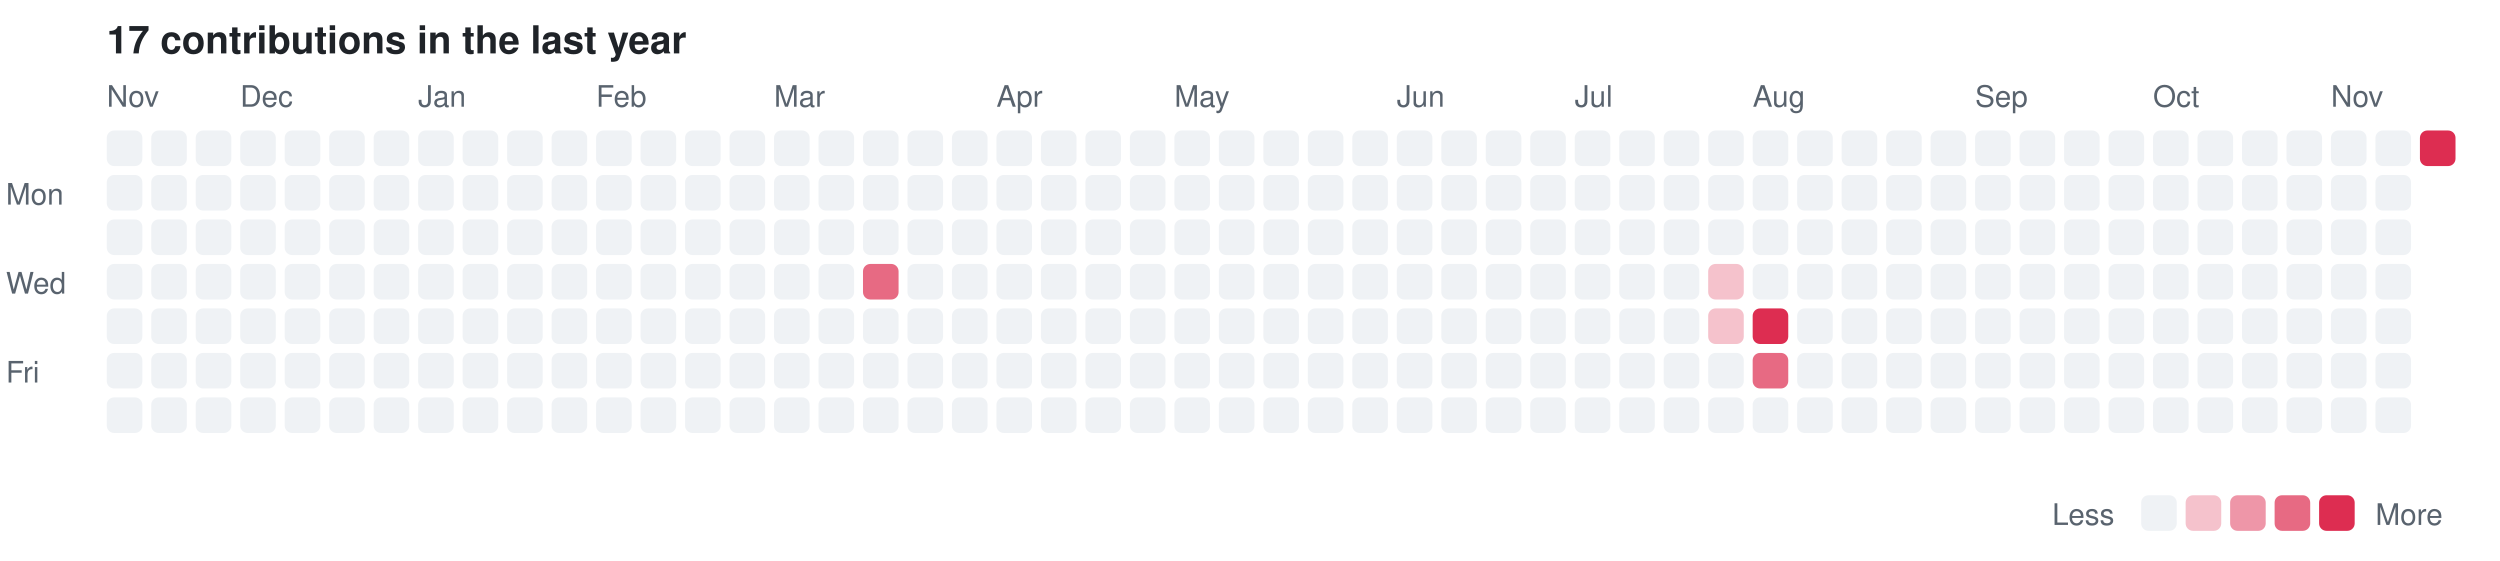
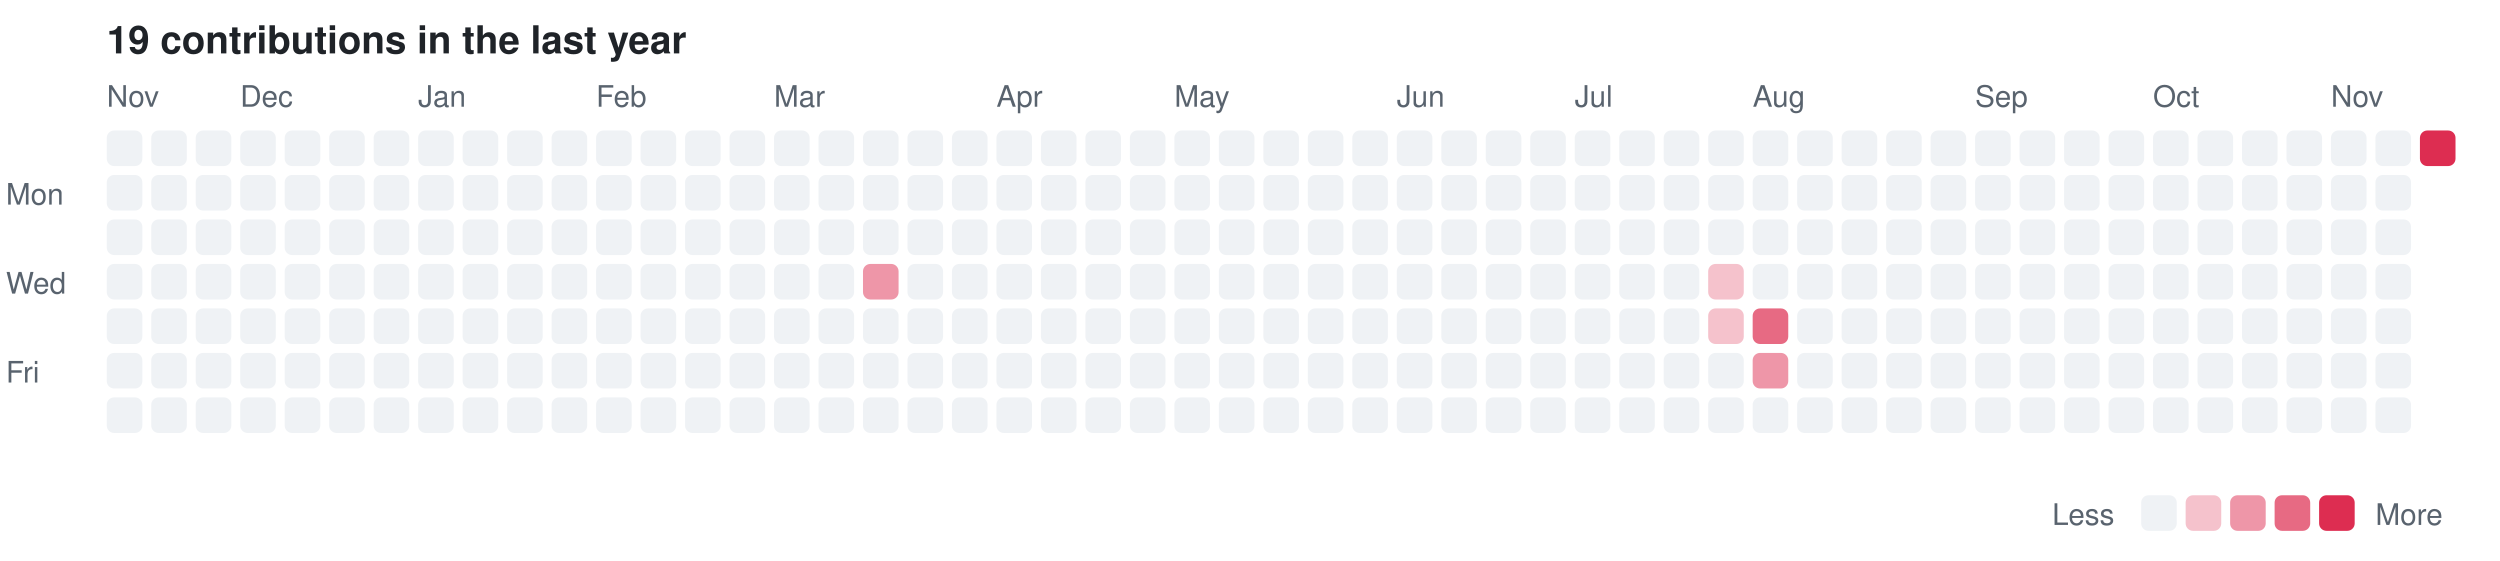
- <svg xmlns="http://www.w3.org/2000/svg" viewBox="0 0 843 189" width="843" height="189" role="img" aria-label="17 contributions in the last year" font-family="Montserrat, -apple-system, 'Segoe UI', Helvetica, Arial, sans-serif">
+ <svg xmlns="http://www.w3.org/2000/svg" viewBox="0 0 843 189" width="843" height="189" role="img" aria-label="19 contributions in the last year" font-family="Montserrat, -apple-system, 'Segoe UI', Helvetica, Arial, sans-serif">
  <style>.l0{fill:#eff2f5}.l1{fill:#f5c2cc}.l2{fill:#ee96a8}.l3{fill:#e76a83}.l4{fill:#dd2d51}.m{fill:#59636e}.s{fill:#1f2328}@media(prefers-color-scheme:dark){.l0{fill:#161b22}.l1{fill:#562737}.l2{fill:#852f45}.l3{fill:#b33853}.l4{fill:#e04060}.m{fill:#9198a1}.s{fill:#f0f6fc}}.w{animation:w 7s ease-in-out infinite}@keyframes w{0%,14%,100%{opacity:1}6%{opacity:.35}}</style>
-   <text class="s" x="36" y="18" font-size="13" font-weight="600">17 contributions in the last year</text>
+   <text class="s" x="36" y="18" font-size="13" font-weight="600">19 contributions in the last year</text>
  <text class="m" x="36" y="36" font-size="10">Nov</text>
  <g class="w" style="animation-delay:0.00s">
    <rect class="l0" x="36" y="44" width="12" height="12" rx="2.5" />
    <rect class="l0" x="36" y="59" width="12" height="12" rx="2.5" />
    <rect class="l0" x="36" y="74" width="12" height="12" rx="2.5" />
    <rect class="l0" x="36" y="89" width="12" height="12" rx="2.5" />
    <rect class="l0" x="36" y="104" width="12" height="12" rx="2.5" />
    <rect class="l0" x="36" y="119" width="12" height="12" rx="2.5" />
    <rect class="l0" x="36" y="134" width="12" height="12" rx="2.5" />
  </g>
  <g class="w" style="animation-delay:0.06s">
    <rect class="l0" x="51" y="44" width="12" height="12" rx="2.5" />
    <rect class="l0" x="51" y="59" width="12" height="12" rx="2.5" />
    <rect class="l0" x="51" y="74" width="12" height="12" rx="2.5" />
    <rect class="l0" x="51" y="89" width="12" height="12" rx="2.5" />
    <rect class="l0" x="51" y="104" width="12" height="12" rx="2.5" />
    <rect class="l0" x="51" y="119" width="12" height="12" rx="2.5" />
    <rect class="l0" x="51" y="134" width="12" height="12" rx="2.5" />
  </g>
  <g class="w" style="animation-delay:0.12s">
    <rect class="l0" x="66" y="44" width="12" height="12" rx="2.5" />
    <rect class="l0" x="66" y="59" width="12" height="12" rx="2.5" />
    <rect class="l0" x="66" y="74" width="12" height="12" rx="2.5" />
    <rect class="l0" x="66" y="89" width="12" height="12" rx="2.5" />
    <rect class="l0" x="66" y="104" width="12" height="12" rx="2.5" />
    <rect class="l0" x="66" y="119" width="12" height="12" rx="2.5" />
    <rect class="l0" x="66" y="134" width="12" height="12" rx="2.5" />
  </g>
  <text class="m" x="81" y="36" font-size="10">Dec</text>
  <g class="w" style="animation-delay:0.18s">
    <rect class="l0" x="81" y="44" width="12" height="12" rx="2.5" />
    <rect class="l0" x="81" y="59" width="12" height="12" rx="2.5" />
    <rect class="l0" x="81" y="74" width="12" height="12" rx="2.5" />
    <rect class="l0" x="81" y="89" width="12" height="12" rx="2.5" />
    <rect class="l0" x="81" y="104" width="12" height="12" rx="2.5" />
    <rect class="l0" x="81" y="119" width="12" height="12" rx="2.5" />
    <rect class="l0" x="81" y="134" width="12" height="12" rx="2.5" />
  </g>
  <g class="w" style="animation-delay:0.24s">
    <rect class="l0" x="96" y="44" width="12" height="12" rx="2.5" />
    <rect class="l0" x="96" y="59" width="12" height="12" rx="2.5" />
    <rect class="l0" x="96" y="74" width="12" height="12" rx="2.5" />
    <rect class="l0" x="96" y="89" width="12" height="12" rx="2.5" />
    <rect class="l0" x="96" y="104" width="12" height="12" rx="2.5" />
    <rect class="l0" x="96" y="119" width="12" height="12" rx="2.5" />
    <rect class="l0" x="96" y="134" width="12" height="12" rx="2.5" />
  </g>
  <g class="w" style="animation-delay:0.30s">
    <rect class="l0" x="111" y="44" width="12" height="12" rx="2.5" />
    <rect class="l0" x="111" y="59" width="12" height="12" rx="2.5" />
    <rect class="l0" x="111" y="74" width="12" height="12" rx="2.5" />
    <rect class="l0" x="111" y="89" width="12" height="12" rx="2.5" />
    <rect class="l0" x="111" y="104" width="12" height="12" rx="2.5" />
    <rect class="l0" x="111" y="119" width="12" height="12" rx="2.5" />
    <rect class="l0" x="111" y="134" width="12" height="12" rx="2.5" />
  </g>
  <g class="w" style="animation-delay:0.36s">
    <rect class="l0" x="126" y="44" width="12" height="12" rx="2.5" />
    <rect class="l0" x="126" y="59" width="12" height="12" rx="2.5" />
    <rect class="l0" x="126" y="74" width="12" height="12" rx="2.5" />
    <rect class="l0" x="126" y="89" width="12" height="12" rx="2.5" />
    <rect class="l0" x="126" y="104" width="12" height="12" rx="2.5" />
    <rect class="l0" x="126" y="119" width="12" height="12" rx="2.5" />
    <rect class="l0" x="126" y="134" width="12" height="12" rx="2.5" />
  </g>
  <text class="m" x="141" y="36" font-size="10">Jan</text>
  <g class="w" style="animation-delay:0.42s">
    <rect class="l0" x="141" y="44" width="12" height="12" rx="2.5" />
    <rect class="l0" x="141" y="59" width="12" height="12" rx="2.5" />
    <rect class="l0" x="141" y="74" width="12" height="12" rx="2.5" />
    <rect class="l0" x="141" y="89" width="12" height="12" rx="2.5" />
    <rect class="l0" x="141" y="104" width="12" height="12" rx="2.5" />
    <rect class="l0" x="141" y="119" width="12" height="12" rx="2.5" />
    <rect class="l0" x="141" y="134" width="12" height="12" rx="2.5" />
  </g>
  <g class="w" style="animation-delay:0.48s">
    <rect class="l0" x="156" y="44" width="12" height="12" rx="2.5" />
    <rect class="l0" x="156" y="59" width="12" height="12" rx="2.5" />
    <rect class="l0" x="156" y="74" width="12" height="12" rx="2.5" />
    <rect class="l0" x="156" y="89" width="12" height="12" rx="2.5" />
    <rect class="l0" x="156" y="104" width="12" height="12" rx="2.5" />
    <rect class="l0" x="156" y="119" width="12" height="12" rx="2.5" />
    <rect class="l0" x="156" y="134" width="12" height="12" rx="2.5" />
  </g>
  <g class="w" style="animation-delay:0.54s">
    <rect class="l0" x="171" y="44" width="12" height="12" rx="2.5" />
    <rect class="l0" x="171" y="59" width="12" height="12" rx="2.5" />
    <rect class="l0" x="171" y="74" width="12" height="12" rx="2.5" />
    <rect class="l0" x="171" y="89" width="12" height="12" rx="2.5" />
    <rect class="l0" x="171" y="104" width="12" height="12" rx="2.5" />
    <rect class="l0" x="171" y="119" width="12" height="12" rx="2.5" />
    <rect class="l0" x="171" y="134" width="12" height="12" rx="2.5" />
  </g>
  <g class="w" style="animation-delay:0.60s">
    <rect class="l0" x="186" y="44" width="12" height="12" rx="2.5" />
    <rect class="l0" x="186" y="59" width="12" height="12" rx="2.5" />
    <rect class="l0" x="186" y="74" width="12" height="12" rx="2.5" />
    <rect class="l0" x="186" y="89" width="12" height="12" rx="2.5" />
    <rect class="l0" x="186" y="104" width="12" height="12" rx="2.5" />
    <rect class="l0" x="186" y="119" width="12" height="12" rx="2.5" />
    <rect class="l0" x="186" y="134" width="12" height="12" rx="2.5" />
  </g>
  <text class="m" x="201" y="36" font-size="10">Feb</text>
  <g class="w" style="animation-delay:0.66s">
    <rect class="l0" x="201" y="44" width="12" height="12" rx="2.5" />
    <rect class="l0" x="201" y="59" width="12" height="12" rx="2.5" />
    <rect class="l0" x="201" y="74" width="12" height="12" rx="2.5" />
    <rect class="l0" x="201" y="89" width="12" height="12" rx="2.5" />
    <rect class="l0" x="201" y="104" width="12" height="12" rx="2.5" />
    <rect class="l0" x="201" y="119" width="12" height="12" rx="2.5" />
    <rect class="l0" x="201" y="134" width="12" height="12" rx="2.5" />
  </g>
  <g class="w" style="animation-delay:0.72s">
    <rect class="l0" x="216" y="44" width="12" height="12" rx="2.5" />
    <rect class="l0" x="216" y="59" width="12" height="12" rx="2.5" />
    <rect class="l0" x="216" y="74" width="12" height="12" rx="2.5" />
    <rect class="l0" x="216" y="89" width="12" height="12" rx="2.5" />
    <rect class="l0" x="216" y="104" width="12" height="12" rx="2.5" />
    <rect class="l0" x="216" y="119" width="12" height="12" rx="2.5" />
    <rect class="l0" x="216" y="134" width="12" height="12" rx="2.5" />
  </g>
  <g class="w" style="animation-delay:0.78s">
    <rect class="l0" x="231" y="44" width="12" height="12" rx="2.5" />
    <rect class="l0" x="231" y="59" width="12" height="12" rx="2.5" />
    <rect class="l0" x="231" y="74" width="12" height="12" rx="2.5" />
    <rect class="l0" x="231" y="89" width="12" height="12" rx="2.5" />
    <rect class="l0" x="231" y="104" width="12" height="12" rx="2.5" />
    <rect class="l0" x="231" y="119" width="12" height="12" rx="2.5" />
    <rect class="l0" x="231" y="134" width="12" height="12" rx="2.5" />
  </g>
  <g class="w" style="animation-delay:0.84s">
    <rect class="l0" x="246" y="44" width="12" height="12" rx="2.5" />
    <rect class="l0" x="246" y="59" width="12" height="12" rx="2.5" />
    <rect class="l0" x="246" y="74" width="12" height="12" rx="2.5" />
    <rect class="l0" x="246" y="89" width="12" height="12" rx="2.5" />
    <rect class="l0" x="246" y="104" width="12" height="12" rx="2.5" />
    <rect class="l0" x="246" y="119" width="12" height="12" rx="2.5" />
    <rect class="l0" x="246" y="134" width="12" height="12" rx="2.5" />
  </g>
  <text class="m" x="261" y="36" font-size="10">Mar</text>
  <g class="w" style="animation-delay:0.90s">
    <rect class="l0" x="261" y="44" width="12" height="12" rx="2.5" />
    <rect class="l0" x="261" y="59" width="12" height="12" rx="2.5" />
    <rect class="l0" x="261" y="74" width="12" height="12" rx="2.5" />
    <rect class="l0" x="261" y="89" width="12" height="12" rx="2.5" />
    <rect class="l0" x="261" y="104" width="12" height="12" rx="2.5" />
    <rect class="l0" x="261" y="119" width="12" height="12" rx="2.5" />
    <rect class="l0" x="261" y="134" width="12" height="12" rx="2.5" />
  </g>
  <g class="w" style="animation-delay:0.96s">
    <rect class="l0" x="276" y="44" width="12" height="12" rx="2.5" />
    <rect class="l0" x="276" y="59" width="12" height="12" rx="2.5" />
    <rect class="l0" x="276" y="74" width="12" height="12" rx="2.5" />
    <rect class="l0" x="276" y="89" width="12" height="12" rx="2.5" />
    <rect class="l0" x="276" y="104" width="12" height="12" rx="2.5" />
    <rect class="l0" x="276" y="119" width="12" height="12" rx="2.5" />
    <rect class="l0" x="276" y="134" width="12" height="12" rx="2.5" />
  </g>
  <g class="w" style="animation-delay:1.02s">
    <rect class="l0" x="291" y="44" width="12" height="12" rx="2.5" />
    <rect class="l0" x="291" y="59" width="12" height="12" rx="2.5" />
    <rect class="l0" x="291" y="74" width="12" height="12" rx="2.5" />
-     <rect class="l3" x="291" y="89" width="12" height="12" rx="2.5" />
+     <rect class="l2" x="291" y="89" width="12" height="12" rx="2.5" />
    <rect class="l0" x="291" y="104" width="12" height="12" rx="2.5" />
    <rect class="l0" x="291" y="119" width="12" height="12" rx="2.5" />
    <rect class="l0" x="291" y="134" width="12" height="12" rx="2.5" />
  </g>
  <g class="w" style="animation-delay:1.08s">
    <rect class="l0" x="306" y="44" width="12" height="12" rx="2.5" />
    <rect class="l0" x="306" y="59" width="12" height="12" rx="2.5" />
    <rect class="l0" x="306" y="74" width="12" height="12" rx="2.5" />
    <rect class="l0" x="306" y="89" width="12" height="12" rx="2.5" />
    <rect class="l0" x="306" y="104" width="12" height="12" rx="2.5" />
    <rect class="l0" x="306" y="119" width="12" height="12" rx="2.5" />
    <rect class="l0" x="306" y="134" width="12" height="12" rx="2.5" />
  </g>
  <g class="w" style="animation-delay:1.14s">
    <rect class="l0" x="321" y="44" width="12" height="12" rx="2.5" />
    <rect class="l0" x="321" y="59" width="12" height="12" rx="2.5" />
    <rect class="l0" x="321" y="74" width="12" height="12" rx="2.5" />
    <rect class="l0" x="321" y="89" width="12" height="12" rx="2.5" />
    <rect class="l0" x="321" y="104" width="12" height="12" rx="2.5" />
    <rect class="l0" x="321" y="119" width="12" height="12" rx="2.5" />
    <rect class="l0" x="321" y="134" width="12" height="12" rx="2.5" />
  </g>
  <text class="m" x="336" y="36" font-size="10">Apr</text>
  <g class="w" style="animation-delay:1.20s">
    <rect class="l0" x="336" y="44" width="12" height="12" rx="2.5" />
    <rect class="l0" x="336" y="59" width="12" height="12" rx="2.5" />
    <rect class="l0" x="336" y="74" width="12" height="12" rx="2.5" />
    <rect class="l0" x="336" y="89" width="12" height="12" rx="2.5" />
    <rect class="l0" x="336" y="104" width="12" height="12" rx="2.5" />
    <rect class="l0" x="336" y="119" width="12" height="12" rx="2.5" />
    <rect class="l0" x="336" y="134" width="12" height="12" rx="2.5" />
  </g>
  <g class="w" style="animation-delay:1.26s">
    <rect class="l0" x="351" y="44" width="12" height="12" rx="2.5" />
    <rect class="l0" x="351" y="59" width="12" height="12" rx="2.5" />
    <rect class="l0" x="351" y="74" width="12" height="12" rx="2.5" />
    <rect class="l0" x="351" y="89" width="12" height="12" rx="2.5" />
    <rect class="l0" x="351" y="104" width="12" height="12" rx="2.5" />
    <rect class="l0" x="351" y="119" width="12" height="12" rx="2.5" />
    <rect class="l0" x="351" y="134" width="12" height="12" rx="2.5" />
  </g>
  <g class="w" style="animation-delay:1.32s">
    <rect class="l0" x="366" y="44" width="12" height="12" rx="2.5" />
    <rect class="l0" x="366" y="59" width="12" height="12" rx="2.5" />
    <rect class="l0" x="366" y="74" width="12" height="12" rx="2.5" />
    <rect class="l0" x="366" y="89" width="12" height="12" rx="2.5" />
    <rect class="l0" x="366" y="104" width="12" height="12" rx="2.5" />
    <rect class="l0" x="366" y="119" width="12" height="12" rx="2.5" />
    <rect class="l0" x="366" y="134" width="12" height="12" rx="2.5" />
  </g>
  <g class="w" style="animation-delay:1.38s">
    <rect class="l0" x="381" y="44" width="12" height="12" rx="2.5" />
    <rect class="l0" x="381" y="59" width="12" height="12" rx="2.5" />
    <rect class="l0" x="381" y="74" width="12" height="12" rx="2.5" />
    <rect class="l0" x="381" y="89" width="12" height="12" rx="2.5" />
    <rect class="l0" x="381" y="104" width="12" height="12" rx="2.5" />
    <rect class="l0" x="381" y="119" width="12" height="12" rx="2.5" />
    <rect class="l0" x="381" y="134" width="12" height="12" rx="2.5" />
  </g>
  <text class="m" x="396" y="36" font-size="10">May</text>
  <g class="w" style="animation-delay:1.44s">
    <rect class="l0" x="396" y="44" width="12" height="12" rx="2.5" />
    <rect class="l0" x="396" y="59" width="12" height="12" rx="2.5" />
    <rect class="l0" x="396" y="74" width="12" height="12" rx="2.5" />
    <rect class="l0" x="396" y="89" width="12" height="12" rx="2.5" />
    <rect class="l0" x="396" y="104" width="12" height="12" rx="2.5" />
    <rect class="l0" x="396" y="119" width="12" height="12" rx="2.5" />
    <rect class="l0" x="396" y="134" width="12" height="12" rx="2.5" />
  </g>
  <g class="w" style="animation-delay:1.50s">
    <rect class="l0" x="411" y="44" width="12" height="12" rx="2.5" />
    <rect class="l0" x="411" y="59" width="12" height="12" rx="2.5" />
    <rect class="l0" x="411" y="74" width="12" height="12" rx="2.5" />
    <rect class="l0" x="411" y="89" width="12" height="12" rx="2.5" />
    <rect class="l0" x="411" y="104" width="12" height="12" rx="2.5" />
    <rect class="l0" x="411" y="119" width="12" height="12" rx="2.5" />
    <rect class="l0" x="411" y="134" width="12" height="12" rx="2.5" />
  </g>
  <g class="w" style="animation-delay:1.56s">
    <rect class="l0" x="426" y="44" width="12" height="12" rx="2.5" />
    <rect class="l0" x="426" y="59" width="12" height="12" rx="2.5" />
    <rect class="l0" x="426" y="74" width="12" height="12" rx="2.5" />
    <rect class="l0" x="426" y="89" width="12" height="12" rx="2.5" />
    <rect class="l0" x="426" y="104" width="12" height="12" rx="2.5" />
    <rect class="l0" x="426" y="119" width="12" height="12" rx="2.5" />
    <rect class="l0" x="426" y="134" width="12" height="12" rx="2.5" />
  </g>
  <g class="w" style="animation-delay:1.62s">
    <rect class="l0" x="441" y="44" width="12" height="12" rx="2.5" />
    <rect class="l0" x="441" y="59" width="12" height="12" rx="2.5" />
    <rect class="l0" x="441" y="74" width="12" height="12" rx="2.5" />
    <rect class="l0" x="441" y="89" width="12" height="12" rx="2.5" />
    <rect class="l0" x="441" y="104" width="12" height="12" rx="2.5" />
    <rect class="l0" x="441" y="119" width="12" height="12" rx="2.5" />
    <rect class="l0" x="441" y="134" width="12" height="12" rx="2.5" />
  </g>
  <g class="w" style="animation-delay:1.68s">
    <rect class="l0" x="456" y="44" width="12" height="12" rx="2.5" />
    <rect class="l0" x="456" y="59" width="12" height="12" rx="2.5" />
    <rect class="l0" x="456" y="74" width="12" height="12" rx="2.5" />
    <rect class="l0" x="456" y="89" width="12" height="12" rx="2.5" />
    <rect class="l0" x="456" y="104" width="12" height="12" rx="2.5" />
    <rect class="l0" x="456" y="119" width="12" height="12" rx="2.5" />
    <rect class="l0" x="456" y="134" width="12" height="12" rx="2.5" />
  </g>
  <text class="m" x="471" y="36" font-size="10">Jun</text>
  <g class="w" style="animation-delay:1.74s">
    <rect class="l0" x="471" y="44" width="12" height="12" rx="2.5" />
    <rect class="l0" x="471" y="59" width="12" height="12" rx="2.5" />
    <rect class="l0" x="471" y="74" width="12" height="12" rx="2.5" />
    <rect class="l0" x="471" y="89" width="12" height="12" rx="2.5" />
    <rect class="l0" x="471" y="104" width="12" height="12" rx="2.5" />
    <rect class="l0" x="471" y="119" width="12" height="12" rx="2.5" />
    <rect class="l0" x="471" y="134" width="12" height="12" rx="2.5" />
  </g>
  <g class="w" style="animation-delay:1.80s">
    <rect class="l0" x="486" y="44" width="12" height="12" rx="2.5" />
    <rect class="l0" x="486" y="59" width="12" height="12" rx="2.5" />
    <rect class="l0" x="486" y="74" width="12" height="12" rx="2.5" />
    <rect class="l0" x="486" y="89" width="12" height="12" rx="2.5" />
    <rect class="l0" x="486" y="104" width="12" height="12" rx="2.5" />
    <rect class="l0" x="486" y="119" width="12" height="12" rx="2.5" />
    <rect class="l0" x="486" y="134" width="12" height="12" rx="2.5" />
  </g>
  <g class="w" style="animation-delay:1.86s">
    <rect class="l0" x="501" y="44" width="12" height="12" rx="2.5" />
    <rect class="l0" x="501" y="59" width="12" height="12" rx="2.5" />
    <rect class="l0" x="501" y="74" width="12" height="12" rx="2.5" />
    <rect class="l0" x="501" y="89" width="12" height="12" rx="2.5" />
    <rect class="l0" x="501" y="104" width="12" height="12" rx="2.5" />
    <rect class="l0" x="501" y="119" width="12" height="12" rx="2.5" />
    <rect class="l0" x="501" y="134" width="12" height="12" rx="2.5" />
  </g>
  <g class="w" style="animation-delay:1.92s">
    <rect class="l0" x="516" y="44" width="12" height="12" rx="2.5" />
    <rect class="l0" x="516" y="59" width="12" height="12" rx="2.5" />
    <rect class="l0" x="516" y="74" width="12" height="12" rx="2.5" />
    <rect class="l0" x="516" y="89" width="12" height="12" rx="2.5" />
    <rect class="l0" x="516" y="104" width="12" height="12" rx="2.5" />
    <rect class="l0" x="516" y="119" width="12" height="12" rx="2.5" />
    <rect class="l0" x="516" y="134" width="12" height="12" rx="2.5" />
  </g>
  <text class="m" x="531" y="36" font-size="10">Jul</text>
  <g class="w" style="animation-delay:1.98s">
    <rect class="l0" x="531" y="44" width="12" height="12" rx="2.5" />
    <rect class="l0" x="531" y="59" width="12" height="12" rx="2.5" />
    <rect class="l0" x="531" y="74" width="12" height="12" rx="2.5" />
    <rect class="l0" x="531" y="89" width="12" height="12" rx="2.5" />
    <rect class="l0" x="531" y="104" width="12" height="12" rx="2.5" />
    <rect class="l0" x="531" y="119" width="12" height="12" rx="2.5" />
    <rect class="l0" x="531" y="134" width="12" height="12" rx="2.5" />
  </g>
  <g class="w" style="animation-delay:2.04s">
    <rect class="l0" x="546" y="44" width="12" height="12" rx="2.5" />
    <rect class="l0" x="546" y="59" width="12" height="12" rx="2.5" />
    <rect class="l0" x="546" y="74" width="12" height="12" rx="2.5" />
    <rect class="l0" x="546" y="89" width="12" height="12" rx="2.5" />
    <rect class="l0" x="546" y="104" width="12" height="12" rx="2.5" />
    <rect class="l0" x="546" y="119" width="12" height="12" rx="2.5" />
    <rect class="l0" x="546" y="134" width="12" height="12" rx="2.5" />
  </g>
  <g class="w" style="animation-delay:2.10s">
    <rect class="l0" x="561" y="44" width="12" height="12" rx="2.5" />
    <rect class="l0" x="561" y="59" width="12" height="12" rx="2.5" />
    <rect class="l0" x="561" y="74" width="12" height="12" rx="2.5" />
    <rect class="l0" x="561" y="89" width="12" height="12" rx="2.5" />
    <rect class="l0" x="561" y="104" width="12" height="12" rx="2.5" />
    <rect class="l0" x="561" y="119" width="12" height="12" rx="2.5" />
    <rect class="l0" x="561" y="134" width="12" height="12" rx="2.5" />
  </g>
  <g class="w" style="animation-delay:2.16s">
    <rect class="l0" x="576" y="44" width="12" height="12" rx="2.5" />
    <rect class="l0" x="576" y="59" width="12" height="12" rx="2.5" />
    <rect class="l0" x="576" y="74" width="12" height="12" rx="2.5" />
    <rect class="l1" x="576" y="89" width="12" height="12" rx="2.5" />
    <rect class="l1" x="576" y="104" width="12" height="12" rx="2.5" />
    <rect class="l0" x="576" y="119" width="12" height="12" rx="2.5" />
    <rect class="l0" x="576" y="134" width="12" height="12" rx="2.5" />
  </g>
  <text class="m" x="591" y="36" font-size="10">Aug</text>
  <g class="w" style="animation-delay:2.22s">
    <rect class="l0" x="591" y="44" width="12" height="12" rx="2.5" />
    <rect class="l0" x="591" y="59" width="12" height="12" rx="2.5" />
    <rect class="l0" x="591" y="74" width="12" height="12" rx="2.5" />
    <rect class="l0" x="591" y="89" width="12" height="12" rx="2.5" />
-     <rect class="l4" x="591" y="104" width="12" height="12" rx="2.5" />
-     <rect class="l3" x="591" y="119" width="12" height="12" rx="2.5" />
+     <rect class="l3" x="591" y="104" width="12" height="12" rx="2.5" />
+     <rect class="l2" x="591" y="119" width="12" height="12" rx="2.5" />
    <rect class="l0" x="591" y="134" width="12" height="12" rx="2.5" />
  </g>
  <g class="w" style="animation-delay:2.28s">
    <rect class="l0" x="606" y="44" width="12" height="12" rx="2.5" />
    <rect class="l0" x="606" y="59" width="12" height="12" rx="2.5" />
    <rect class="l0" x="606" y="74" width="12" height="12" rx="2.5" />
    <rect class="l0" x="606" y="89" width="12" height="12" rx="2.5" />
    <rect class="l0" x="606" y="104" width="12" height="12" rx="2.5" />
    <rect class="l0" x="606" y="119" width="12" height="12" rx="2.5" />
    <rect class="l0" x="606" y="134" width="12" height="12" rx="2.5" />
  </g>
  <g class="w" style="animation-delay:2.34s">
    <rect class="l0" x="621" y="44" width="12" height="12" rx="2.5" />
    <rect class="l0" x="621" y="59" width="12" height="12" rx="2.5" />
    <rect class="l0" x="621" y="74" width="12" height="12" rx="2.5" />
    <rect class="l0" x="621" y="89" width="12" height="12" rx="2.5" />
    <rect class="l0" x="621" y="104" width="12" height="12" rx="2.5" />
    <rect class="l0" x="621" y="119" width="12" height="12" rx="2.5" />
    <rect class="l0" x="621" y="134" width="12" height="12" rx="2.5" />
  </g>
  <g class="w" style="animation-delay:2.40s">
    <rect class="l0" x="636" y="44" width="12" height="12" rx="2.5" />
    <rect class="l0" x="636" y="59" width="12" height="12" rx="2.5" />
    <rect class="l0" x="636" y="74" width="12" height="12" rx="2.5" />
    <rect class="l0" x="636" y="89" width="12" height="12" rx="2.5" />
    <rect class="l0" x="636" y="104" width="12" height="12" rx="2.5" />
    <rect class="l0" x="636" y="119" width="12" height="12" rx="2.5" />
    <rect class="l0" x="636" y="134" width="12" height="12" rx="2.5" />
  </g>
  <g class="w" style="animation-delay:2.46s">
    <rect class="l0" x="651" y="44" width="12" height="12" rx="2.5" />
    <rect class="l0" x="651" y="59" width="12" height="12" rx="2.5" />
    <rect class="l0" x="651" y="74" width="12" height="12" rx="2.5" />
    <rect class="l0" x="651" y="89" width="12" height="12" rx="2.5" />
    <rect class="l0" x="651" y="104" width="12" height="12" rx="2.5" />
    <rect class="l0" x="651" y="119" width="12" height="12" rx="2.5" />
    <rect class="l0" x="651" y="134" width="12" height="12" rx="2.5" />
  </g>
  <text class="m" x="666" y="36" font-size="10">Sep</text>
  <g class="w" style="animation-delay:2.52s">
    <rect class="l0" x="666" y="44" width="12" height="12" rx="2.5" />
    <rect class="l0" x="666" y="59" width="12" height="12" rx="2.5" />
    <rect class="l0" x="666" y="74" width="12" height="12" rx="2.5" />
    <rect class="l0" x="666" y="89" width="12" height="12" rx="2.5" />
    <rect class="l0" x="666" y="104" width="12" height="12" rx="2.5" />
    <rect class="l0" x="666" y="119" width="12" height="12" rx="2.5" />
    <rect class="l0" x="666" y="134" width="12" height="12" rx="2.5" />
  </g>
  <g class="w" style="animation-delay:2.58s">
    <rect class="l0" x="681" y="44" width="12" height="12" rx="2.5" />
    <rect class="l0" x="681" y="59" width="12" height="12" rx="2.5" />
    <rect class="l0" x="681" y="74" width="12" height="12" rx="2.5" />
    <rect class="l0" x="681" y="89" width="12" height="12" rx="2.5" />
    <rect class="l0" x="681" y="104" width="12" height="12" rx="2.5" />
    <rect class="l0" x="681" y="119" width="12" height="12" rx="2.5" />
    <rect class="l0" x="681" y="134" width="12" height="12" rx="2.5" />
  </g>
  <g class="w" style="animation-delay:2.64s">
    <rect class="l0" x="696" y="44" width="12" height="12" rx="2.5" />
    <rect class="l0" x="696" y="59" width="12" height="12" rx="2.5" />
    <rect class="l0" x="696" y="74" width="12" height="12" rx="2.5" />
    <rect class="l0" x="696" y="89" width="12" height="12" rx="2.5" />
    <rect class="l0" x="696" y="104" width="12" height="12" rx="2.5" />
    <rect class="l0" x="696" y="119" width="12" height="12" rx="2.5" />
    <rect class="l0" x="696" y="134" width="12" height="12" rx="2.5" />
  </g>
  <g class="w" style="animation-delay:2.70s">
    <rect class="l0" x="711" y="44" width="12" height="12" rx="2.5" />
    <rect class="l0" x="711" y="59" width="12" height="12" rx="2.5" />
    <rect class="l0" x="711" y="74" width="12" height="12" rx="2.5" />
    <rect class="l0" x="711" y="89" width="12" height="12" rx="2.5" />
    <rect class="l0" x="711" y="104" width="12" height="12" rx="2.5" />
    <rect class="l0" x="711" y="119" width="12" height="12" rx="2.5" />
    <rect class="l0" x="711" y="134" width="12" height="12" rx="2.5" />
  </g>
  <text class="m" x="726" y="36" font-size="10">Oct</text>
  <g class="w" style="animation-delay:2.76s">
    <rect class="l0" x="726" y="44" width="12" height="12" rx="2.5" />
    <rect class="l0" x="726" y="59" width="12" height="12" rx="2.5" />
    <rect class="l0" x="726" y="74" width="12" height="12" rx="2.5" />
    <rect class="l0" x="726" y="89" width="12" height="12" rx="2.5" />
    <rect class="l0" x="726" y="104" width="12" height="12" rx="2.5" />
    <rect class="l0" x="726" y="119" width="12" height="12" rx="2.5" />
    <rect class="l0" x="726" y="134" width="12" height="12" rx="2.5" />
  </g>
  <g class="w" style="animation-delay:2.82s">
    <rect class="l0" x="741" y="44" width="12" height="12" rx="2.5" />
    <rect class="l0" x="741" y="59" width="12" height="12" rx="2.5" />
    <rect class="l0" x="741" y="74" width="12" height="12" rx="2.5" />
    <rect class="l0" x="741" y="89" width="12" height="12" rx="2.5" />
    <rect class="l0" x="741" y="104" width="12" height="12" rx="2.5" />
    <rect class="l0" x="741" y="119" width="12" height="12" rx="2.5" />
    <rect class="l0" x="741" y="134" width="12" height="12" rx="2.5" />
  </g>
  <g class="w" style="animation-delay:2.88s">
    <rect class="l0" x="756" y="44" width="12" height="12" rx="2.5" />
    <rect class="l0" x="756" y="59" width="12" height="12" rx="2.5" />
    <rect class="l0" x="756" y="74" width="12" height="12" rx="2.5" />
    <rect class="l0" x="756" y="89" width="12" height="12" rx="2.5" />
    <rect class="l0" x="756" y="104" width="12" height="12" rx="2.5" />
    <rect class="l0" x="756" y="119" width="12" height="12" rx="2.5" />
    <rect class="l0" x="756" y="134" width="12" height="12" rx="2.5" />
  </g>
  <g class="w" style="animation-delay:2.94s">
    <rect class="l0" x="771" y="44" width="12" height="12" rx="2.5" />
    <rect class="l0" x="771" y="59" width="12" height="12" rx="2.5" />
    <rect class="l0" x="771" y="74" width="12" height="12" rx="2.5" />
    <rect class="l0" x="771" y="89" width="12" height="12" rx="2.5" />
    <rect class="l0" x="771" y="104" width="12" height="12" rx="2.5" />
    <rect class="l0" x="771" y="119" width="12" height="12" rx="2.5" />
    <rect class="l0" x="771" y="134" width="12" height="12" rx="2.5" />
  </g>
  <text class="m" x="786" y="36" font-size="10">Nov</text>
  <g class="w" style="animation-delay:3.00s">
    <rect class="l0" x="786" y="44" width="12" height="12" rx="2.5" />
    <rect class="l0" x="786" y="59" width="12" height="12" rx="2.5" />
    <rect class="l0" x="786" y="74" width="12" height="12" rx="2.5" />
    <rect class="l0" x="786" y="89" width="12" height="12" rx="2.5" />
    <rect class="l0" x="786" y="104" width="12" height="12" rx="2.5" />
    <rect class="l0" x="786" y="119" width="12" height="12" rx="2.5" />
    <rect class="l0" x="786" y="134" width="12" height="12" rx="2.5" />
  </g>
  <g class="w" style="animation-delay:3.06s">
    <rect class="l0" x="801" y="44" width="12" height="12" rx="2.5" />
    <rect class="l0" x="801" y="59" width="12" height="12" rx="2.5" />
    <rect class="l0" x="801" y="74" width="12" height="12" rx="2.5" />
    <rect class="l0" x="801" y="89" width="12" height="12" rx="2.5" />
    <rect class="l0" x="801" y="104" width="12" height="12" rx="2.5" />
    <rect class="l0" x="801" y="119" width="12" height="12" rx="2.5" />
    <rect class="l0" x="801" y="134" width="12" height="12" rx="2.5" />
  </g>
  <g class="w" style="animation-delay:3.12s">
    <rect class="l4" x="816" y="44" width="12" height="12" rx="2.5" />
  </g>
  <text class="m" x="2" y="69" font-size="10">Mon</text>
  <text class="m" x="2" y="99" font-size="10">Wed</text>
  <text class="m" x="2" y="129" font-size="10">Fri</text>
  <text class="m" x="692" y="177" font-size="10">Less</text>
  <rect class="l0" x="722" y="167" width="12" height="12" rx="2.5" />
  <rect class="l1" x="737" y="167" width="12" height="12" rx="2.5" />
  <rect class="l2" x="752" y="167" width="12" height="12" rx="2.5" />
  <rect class="l3" x="767" y="167" width="12" height="12" rx="2.5" />
  <rect class="l4" x="782" y="167" width="12" height="12" rx="2.5" />
  <text class="m" x="801" y="177" font-size="10">More</text>
</svg>
